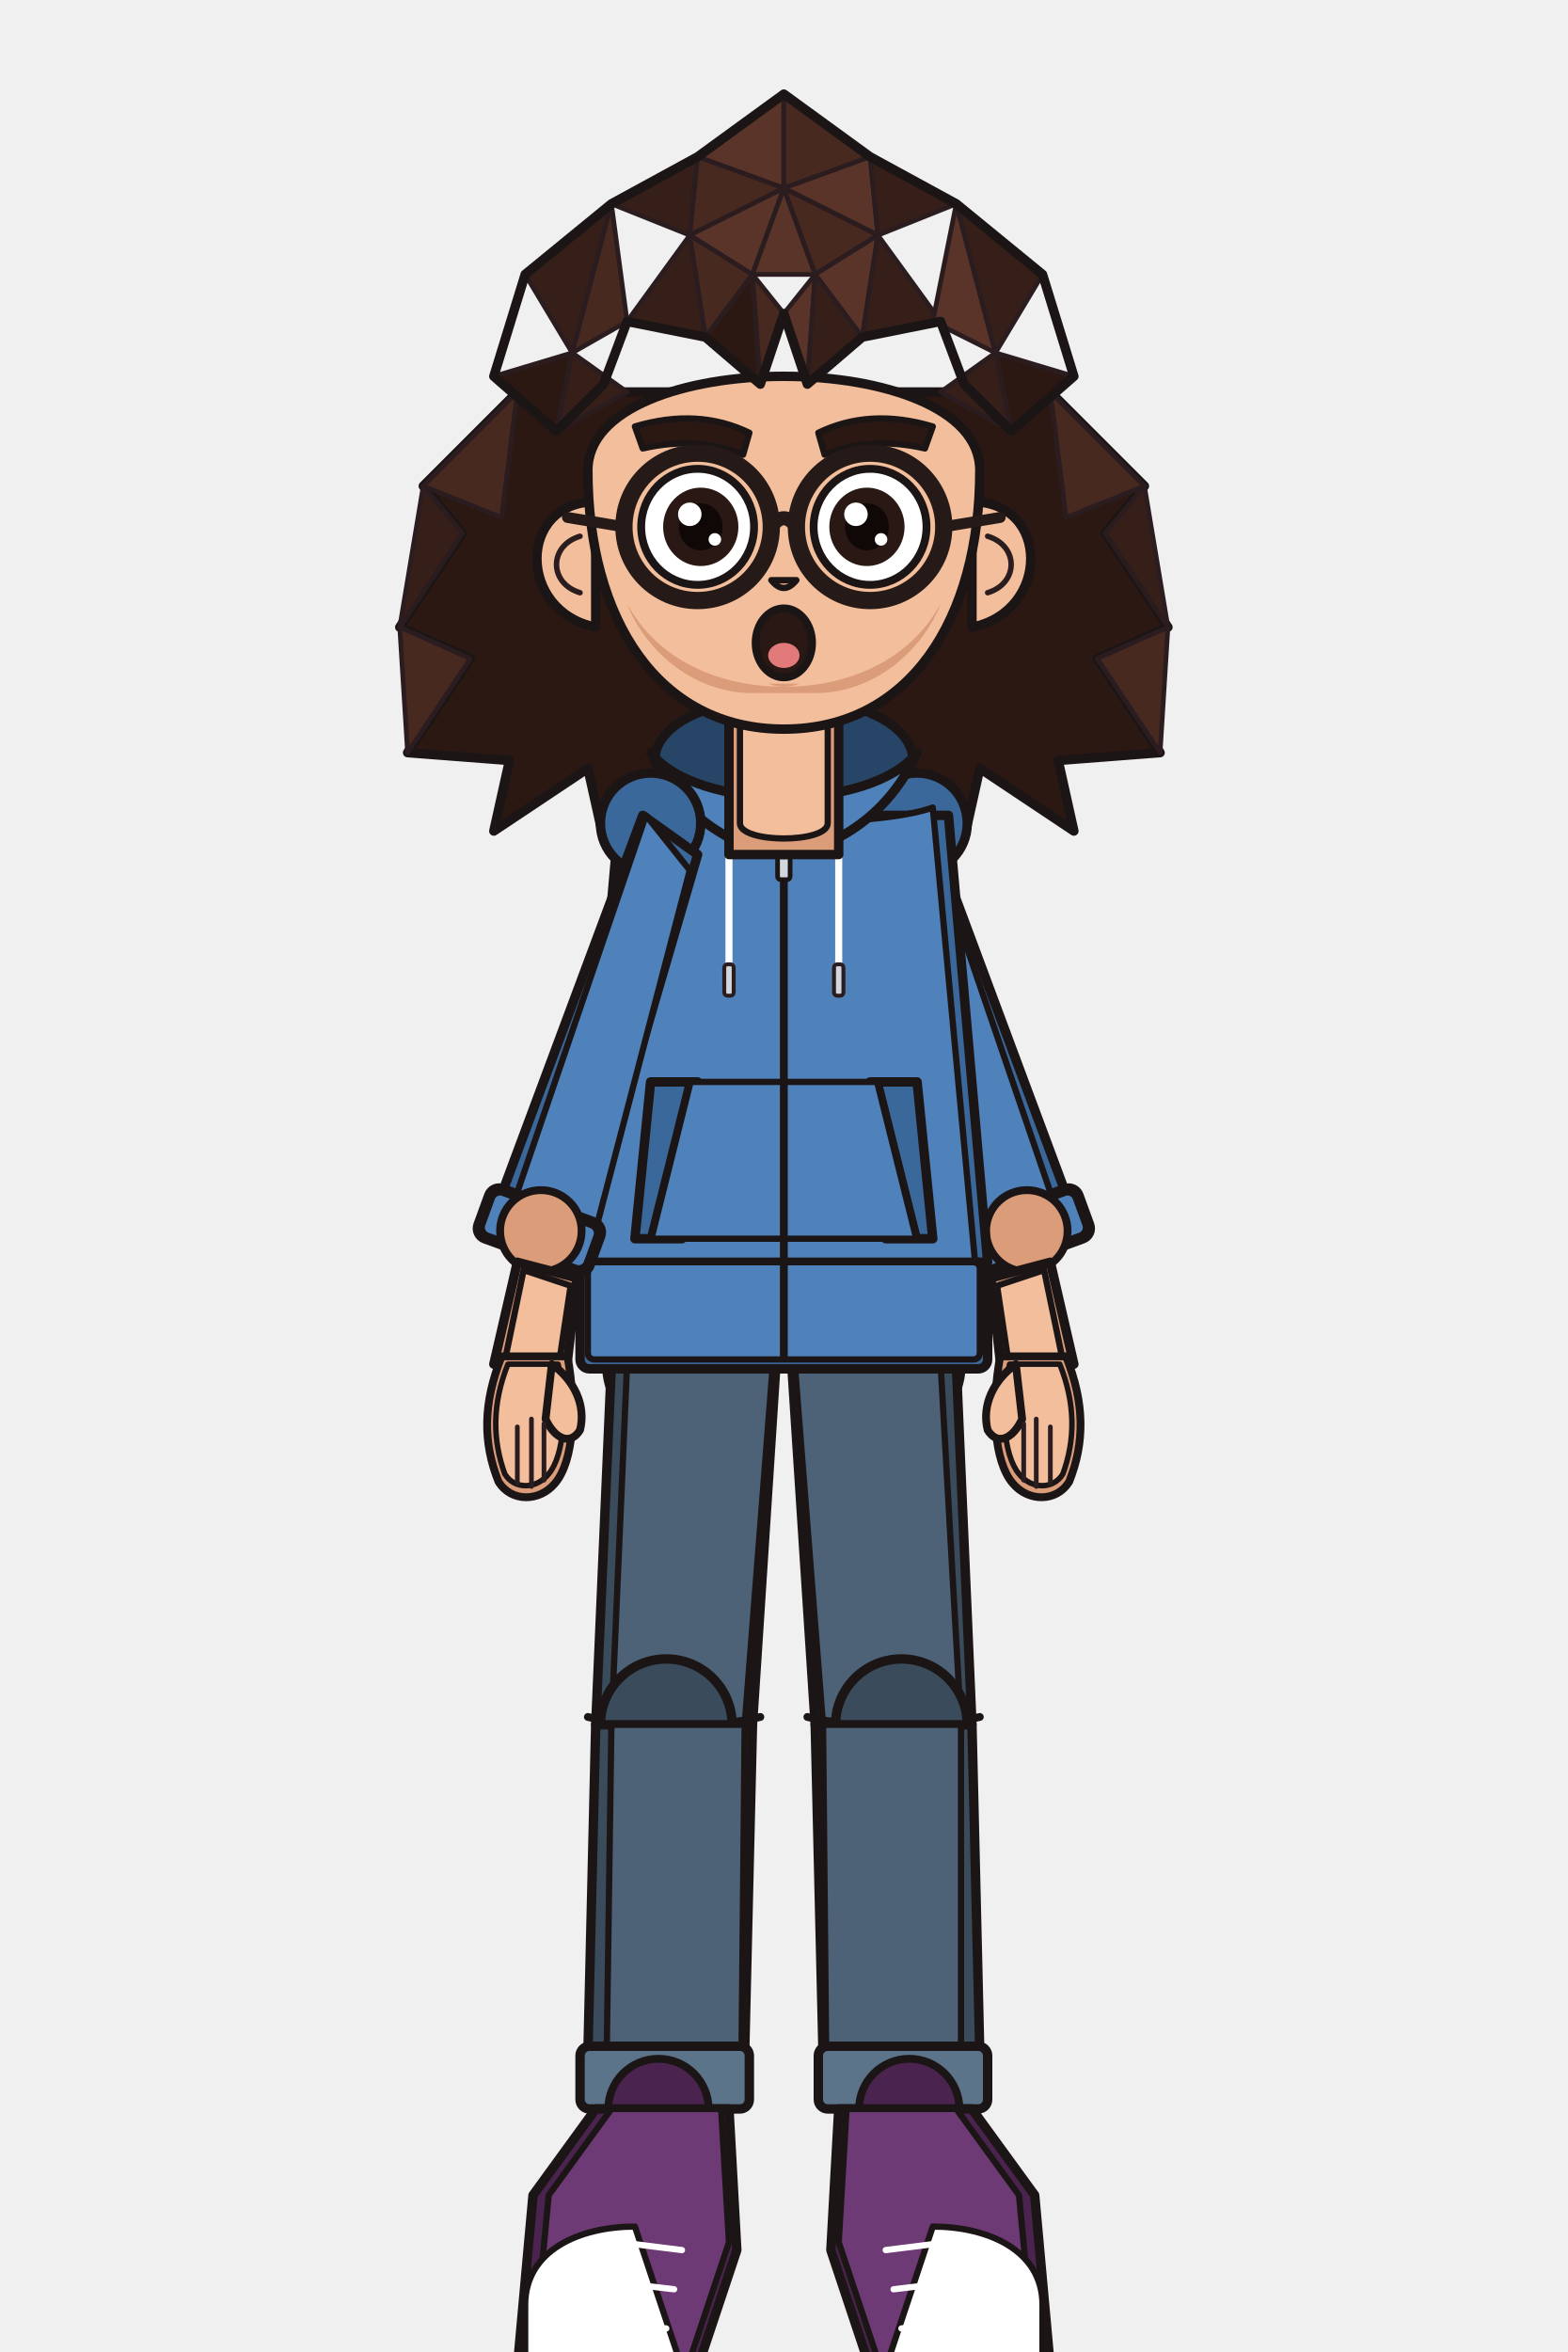
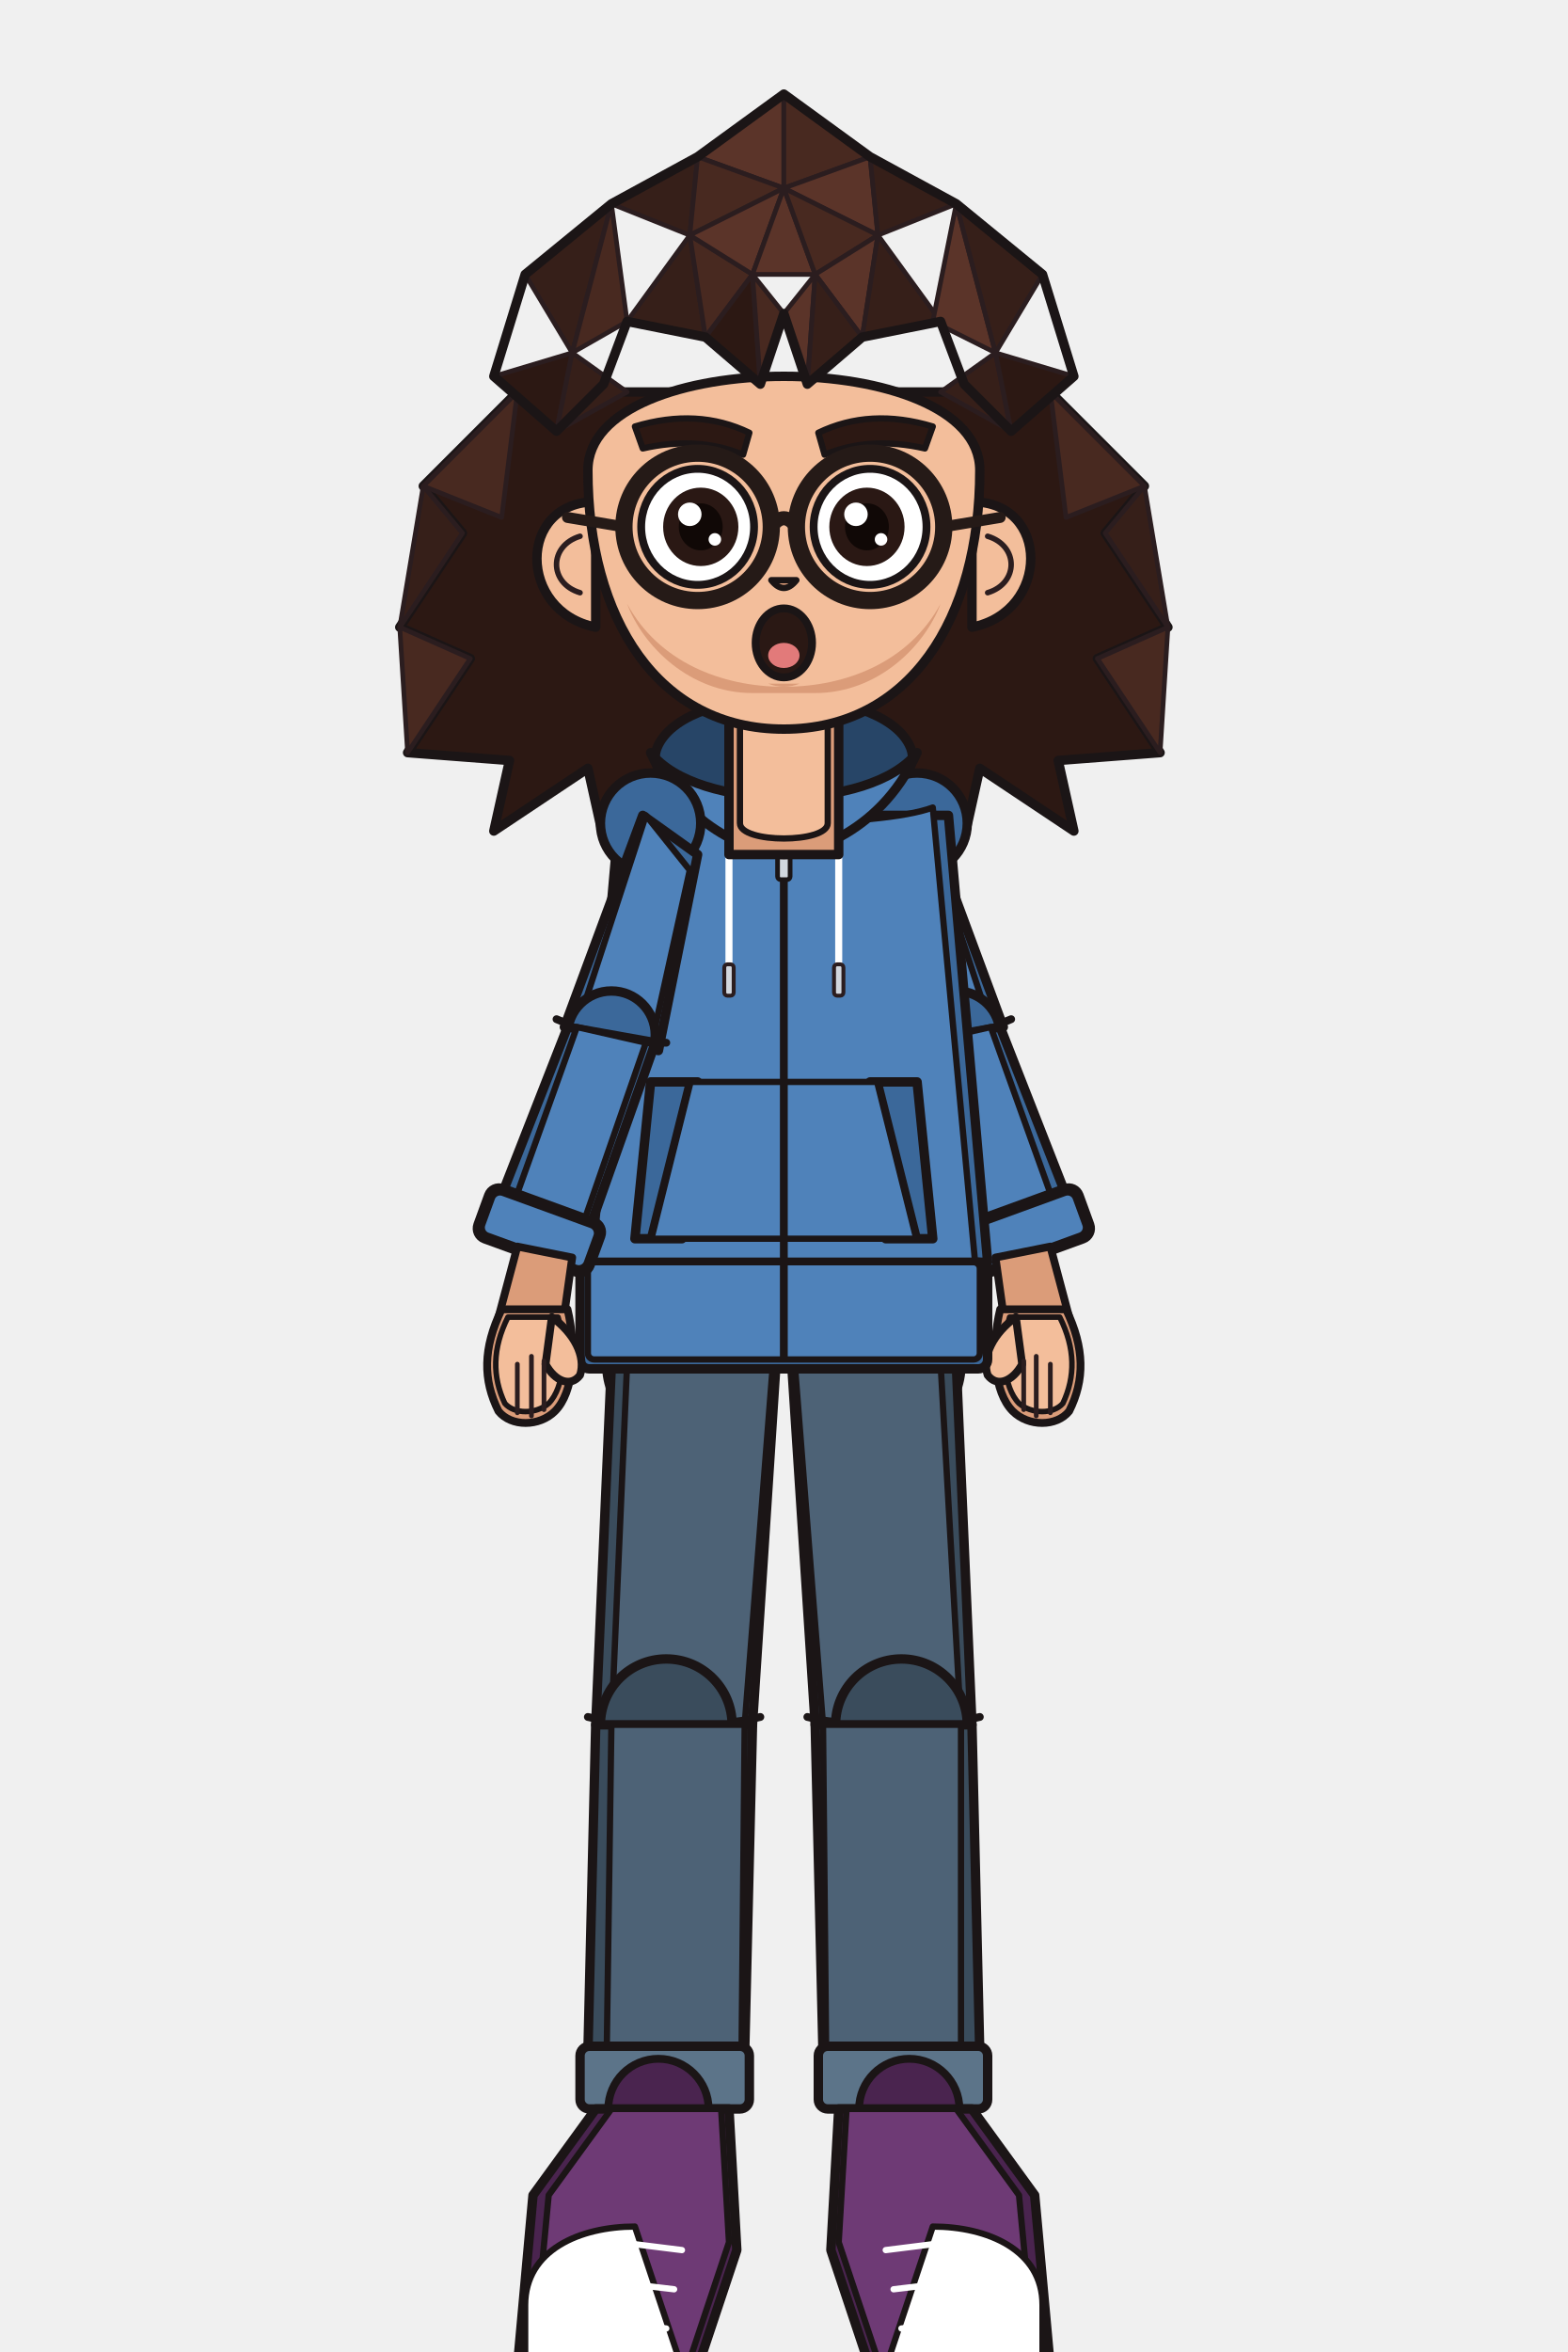
<svg xmlns="http://www.w3.org/2000/svg" viewBox="0 0 1000 1500" width="1000" height="1500">
  <rect width="1000" height="1500" fill="none" />
  <g id="character_root">
    <g id="fk_head_back" transform="rotate(0.0, 500, 500)">
      <g id="layer_head_back">
        <path fill="#2c1813" stroke="#1b1516" stroke-width="6" stroke-linecap="round" stroke-linejoin="round" d="M330 250 L270 310 L295 340 L255 400 L300 420 L260 480 L325 485 L315 530 L375 490 L385 535 L440 480 L500 505 L560 480 L615 535 L625 490 L685 530 L675 485 L740 480 L700 420 L745 400 L705 340 L730 310 L670 250 Z" />
        <polygon points="330,250 270,310 320,330" fill="#482920" stroke="#2b1d1f" stroke-width="3" stroke-linejoin="round" />
        <polygon points="270,310 295,340 255,400" fill="#361f19" stroke="#2b1d1f" stroke-width="3" stroke-linejoin="round" />
        <polygon points="255,400 300,420 260,480" fill="#482920" stroke="#2b1d1f" stroke-width="3" stroke-linejoin="round" />
        <polygon points="670,250 730,310 680,330" fill="#482920" stroke="#2b1d1f" stroke-width="3" stroke-linejoin="round" />
        <polygon points="730,310 705,340 745,400" fill="#361f19" stroke="#2b1d1f" stroke-width="3" stroke-linejoin="round" />
        <polygon points="745,400 700,420 740,480" fill="#482920" stroke="#2b1d1f" stroke-width="3" stroke-linejoin="round" />
      </g>
    </g>
    <g id="fk_leg_r" transform="rotate(0.0, 565, 870)">
      <g id="layer_leg_upper_right">
        <circle cx="565" cy="870" r="48" fill="#3a4c5c" stroke="#1b1516" stroke-width="6" />
        <path fill="#3a4c5c" stroke="#1b1516" stroke-width="6" stroke-linecap="round" stroke-linejoin="round" d="M505 870 L520 1100 L620 1100 L610 870 Z" />
        <path fill="#4d6276" stroke="#1b1516" stroke-width="4" stroke-linecap="round" stroke-linejoin="round" d="M507 870 L525 1100 L613 1100 L600 870 Z" />
        <path fill="#3a4c5c" stroke="#1b1516" stroke-width="5" stroke-linecap="round" d="M515 1095 Q570 1108 625 1095" />
      </g>
      <g id="fk_leg_lower_r" transform="rotate(0.0, 575, 1100)">
        <g id="layer_leg_lower_right">
          <circle cx="575" cy="1100" r="42" fill="#3a4c5c" stroke="#1b1516" stroke-width="6" />
          <path fill="#3a4c5c" stroke="#1b1516" stroke-width="6" stroke-linecap="round" stroke-linejoin="round" d="M520 1100 L525 1310 L625 1310 L620 1100 Z" />
          <path fill="#4d6276" stroke="#1b1516" stroke-width="4" stroke-linecap="round" stroke-linejoin="round" d="M525 1100 L527 1310 L613 1310 L613 1100 Z" />
          <rect x="522" y="1305" width="108" height="40" rx="6" fill="#5c7489" stroke="#1b1516" stroke-width="6" />
        </g>
        <g id="fk_shoe_r" transform="rotate(0.0, 580, 1345)">
          <g id="layer_shoe_right">
            <circle cx="580" cy="1345" r="32" fill="#4a244f" stroke="#1b1516" stroke-width="5" />
            <path fill="#4a244f" stroke="#1b1516" stroke-width="6" stroke-linecap="round" stroke-linejoin="round" d="M660 1400 L620 1345 L535 1345 L530 1435 L555 1510 L670 1510 Z" />
            <path fill="#6e3a75" stroke="#1b1516" stroke-width="4" stroke-linecap="round" stroke-linejoin="round" d="M650 1400 L610 1345 L540 1345 L535 1430 L560 1505 L660 1505 Z" />
            <path fill="#ffffff" stroke="#1b1516" stroke-width="4" stroke-linecap="round" stroke-linejoin="round" d="M665 1510 L665 1470 C665 1435 630 1420 595 1420 L565 1510 Z" />
            <line x1="605" y1="1430" x2="565" y2="1435" stroke="#ffffff" stroke-width="4" stroke-linecap="round" />
            <line x1="612" y1="1455" x2="570" y2="1460" stroke="#ffffff" stroke-width="4" stroke-linecap="round" />
            <line x1="622" y1="1480" x2="575" y2="1485" stroke="#ffffff" stroke-width="4" stroke-linecap="round" />
            <path fill="#eef1f5" stroke="#1b1516" stroke-width="6" stroke-linecap="round" stroke-linejoin="round" d="M675 1505 L550 1505 C540 1505 535 1520 540 1540 L675 1540 C685 1540 685 1505 675 1505 Z" />
          </g>
        </g>
      </g>
    </g>
    <g id="fk_leg_l" transform="rotate(0.0, 435, 870)">
      <g id="layer_leg_upper_left">
        <circle cx="435" cy="870" r="48" fill="#3a4c5c" stroke="#1b1516" stroke-width="6" />
        <path fill="#3a4c5c" stroke="#1b1516" stroke-width="6" stroke-linecap="round" stroke-linejoin="round" d="M390 870 L380 1100 L480 1100 L495 870 Z" />
        <path fill="#4d6276" stroke="#1b1516" stroke-width="4" stroke-linecap="round" stroke-linejoin="round" d="M400 870 L390 1100 L475 1100 L493 870 Z" />
        <path fill="#3a4c5c" stroke="#1b1516" stroke-width="5" stroke-linecap="round" d="M375 1095 Q430 1108 485 1095" />
      </g>
      <g id="fk_leg_lower_l" transform="rotate(0.0, 425, 1100)">
        <g id="layer_leg_lower_left">
          <circle cx="425" cy="1100" r="42" fill="#3a4c5c" stroke="#1b1516" stroke-width="6" />
          <path fill="#3a4c5c" stroke="#1b1516" stroke-width="6" stroke-linecap="round" stroke-linejoin="round" d="M380 1100 L375 1310 L475 1310 L480 1100 Z" />
          <path fill="#4d6276" stroke="#1b1516" stroke-width="4" stroke-linecap="round" stroke-linejoin="round" d="M390 1100 L387 1310 L473 1310 L475 1100 Z" />
          <rect x="370" y="1305" width="108" height="40" rx="6" fill="#5c7489" stroke="#1b1516" stroke-width="6" />
        </g>
        <g id="fk_shoe_l" transform="rotate(0.0, 420, 1345)">
          <g id="layer_shoe_left">
            <circle cx="420" cy="1345" r="32" fill="#4a244f" stroke="#1b1516" stroke-width="5" />
            <path fill="#4a244f" stroke="#1b1516" stroke-width="6" stroke-linecap="round" stroke-linejoin="round" d="M340 1400 L380 1345 L465 1345 L470 1435 L445 1510 L330 1510 Z" />
            <path fill="#6e3a75" stroke="#1b1516" stroke-width="4" stroke-linecap="round" stroke-linejoin="round" d="M350 1400 L390 1345 L460 1345 L465 1430 L440 1505 L340 1505 Z" />
            <path fill="#ffffff" stroke="#1b1516" stroke-width="4" stroke-linecap="round" stroke-linejoin="round" d="M335 1510 L335 1470 C335 1435 370 1420 405 1420 L435 1510 Z" />
            <line x1="395" y1="1430" x2="435" y2="1435" stroke="#ffffff" stroke-width="4" stroke-linecap="round" />
            <line x1="388" y1="1455" x2="430" y2="1460" stroke="#ffffff" stroke-width="4" stroke-linecap="round" />
            <line x1="378" y1="1480" x2="425" y2="1485" stroke="#ffffff" stroke-width="4" stroke-linecap="round" />
            <path fill="#eef1f5" stroke="#1b1516" stroke-width="6" stroke-linecap="round" stroke-linejoin="round" d="M325 1505 L450 1505 C460 1505 465 1520 460 1540 L325 1540 C315 1540 315 1505 325 1505 Z" />
          </g>
        </g>
      </g>
    </g>
    <g id="fk_arm_r" transform="rotate(0.0, 585, 525)">
      <g id="layer_arm_upper_right">
        <circle cx="585" cy="525" r="32" fill="#3b689a" stroke="#1b1516" stroke-width="6" />
-         <path fill="#3b689a" stroke="#1b1516" stroke-width="6" stroke-linecap="round" stroke-linejoin="round" d="M590 520 L685 775 L628 795 L555 545 Z" />
-         <path fill="#4f82ba" stroke="#1b1516" stroke-width="4" stroke-linecap="round" stroke-linejoin="round" d="M588 520 L675 775 L622 792 L560 555 Z" />
-         <g transform="rotate(-20, 655, 785)">
-           <rect x="618" y="768" width="76" height="34" rx="7" fill="#3b689a" stroke="#1b1516" stroke-width="6" />
-           <rect x="621" y="771" width="70" height="28" rx="5" fill="#4f82ba" stroke="#1b1516" stroke-width="3" />
-         </g>
-       </g>
-       <g id="fk_arm_lower_r" transform="rotate(0.0, 655, 785)">
+         <path fill="#3b689a" stroke="#1b1516" stroke-width="6" stroke-linecap="round" stroke-linejoin="round" d="M590 520 L640 655 L580 670 L555 545 Z" />
+         <path fill="#4f82ba" stroke="#1b1516" stroke-width="4" stroke-linecap="round" stroke-linejoin="round" d="M588 520 L632 655 L585 668 L560 555 Z" />
+         <path fill="#3b689a" stroke="#1b1516" stroke-width="5" stroke-linecap="round" d="M645 650 Q610 665 575 665" />
+       </g>
+       <g id="fk_arm_lower_r" transform="rotate(0.0, 610, 660)">
        <g id="layer_arm_lower_right">
-           <circle cx="655" cy="785" r="26" fill="#db9c79" stroke="#1b1516" stroke-width="5" />
-           <path fill="#db9c79" stroke="#1b1516" stroke-width="6" stroke-linecap="round" stroke-linejoin="round" d="M670 805 L685 870 L640 885 L632 815 Z" />
-           <path fill="#f3be9b" stroke="#1b1516" stroke-width="4" stroke-linecap="round" stroke-linejoin="round" d="M666 810 L678 868 L645 880 L636 820 Z" />
+           <circle cx="610" cy="660" r="28" fill="#3b689a" stroke="#1b1516" stroke-width="6" />
+           <path fill="#3b689a" stroke="#1b1516" stroke-width="6" stroke-linecap="round" stroke-linejoin="round" d="M638 655 L685 775 L628 795 L582 665 Z" />
+           <path fill="#4f82ba" stroke="#1b1516" stroke-width="4" stroke-linecap="round" stroke-linejoin="round" d="M632 655 L675 775 L632 792 L588 665 Z" />
+           <g transform="rotate(-20, 655, 785)">
+             <rect x="618" y="768" width="76" height="34" rx="7" fill="#3b689a" stroke="#1b1516" stroke-width="6" />
+             <rect x="621" y="771" width="70" height="28" rx="5" fill="#4f82ba" stroke="#1b1516" stroke-width="3" />
+           </g>
          <g id="boy_hand_r">
-             <path fill="#db9c79" stroke="#1b1516" stroke-width="5" stroke-linecap="round" stroke-linejoin="round" d="M680 865 C692 895 692 920 682 945 C674 958 656 958 646 946 C634 932 632 898 638 865 Z" />
-             <path fill="#f3be9b" stroke="#1b1516" stroke-width="3.5" stroke-linecap="round" stroke-linejoin="round" d="M676 870 C686 895 686 918 678 940 C672 950 658 950 650 940 C640 928 638 898 644 870 Z" />
-             <path fill="#f3be9b" stroke="#1b1516" stroke-width="5" stroke-linecap="round" stroke-linejoin="round" d="M648 870 C634 880 626 896 630 912 C636 922 646 918 652 905 Z" />
-             <line x1="670" y1="946" x2="670" y2="910" stroke="#2b1d1f" stroke-width="3" stroke-linecap="round" />
-             <line x1="661" y1="948" x2="661" y2="905" stroke="#2b1d1f" stroke-width="3" stroke-linecap="round" />
-             <line x1="653" y1="944" x2="653" y2="908" stroke="#2b1d1f" stroke-width="3" stroke-linecap="round" />
+             <path fill="#db9c79" stroke="#1b1516" stroke-width="5" stroke-linecap="round" stroke-linejoin="round" d="M670 795 L682 840 L642 852 L635 802 Z" />
+             <path fill="#db9c79" stroke="#1b1516" stroke-width="5" stroke-linecap="round" stroke-linejoin="round" d="M680 835 C692 860 692 880 682 900 C674 910 656 910 646 900 C634 888 632 860 638 835 Z" />
+             <path fill="#f3be9b" stroke="#1b1516" stroke-width="3.5" stroke-linecap="round" stroke-linejoin="round" d="M676 840 C686 860 686 878 678 895 C672 902 658 902 650 895 C640 885 638 860 644 840 Z" />
+             <path fill="#f3be9b" stroke="#1b1516" stroke-width="5" stroke-linecap="round" stroke-linejoin="round" d="M648 840 C634 850 626 865 630 877 C636 885 646 881 652 870 Z" />
+             <line x1="670" y1="901" x2="670" y2="870" stroke="#2b1d1f" stroke-width="3" stroke-linecap="round" />
+             <line x1="661" y1="903" x2="661" y2="865" stroke="#2b1d1f" stroke-width="3" stroke-linecap="round" />
+             <line x1="653" y1="899" x2="653" y2="868" stroke="#2b1d1f" stroke-width="3" stroke-linecap="round" />
          </g>
        </g>
      </g>
    </g>
    <g id="layer_torso">
      <path fill="#274567" stroke="#1b1516" stroke-width="6" stroke-linecap="round" stroke-linejoin="round" d="M420 475 C440 435 560 435 580 475 C605 525 395 525 420 475 Z" />
      <path fill="#3b689a" stroke="#1b1516" stroke-width="6" stroke-linecap="round" stroke-linejoin="round" d="M395 520 L370 805 L630 805 L605 520 Z" />
      <path fill="#4f82ba" stroke="#1b1516" stroke-width="4" stroke-linecap="round" stroke-linejoin="round" d="M405 515 C440 528 560 528 595 515 L622 805 L378 805 Z" />
      <rect x="370" y="805" width="260" height="68" rx="6" fill="#3b689a" stroke="#1b1516" stroke-width="6" />
      <rect x="375" y="805" width="250" height="62" rx="4" fill="#4f82ba" stroke="#1b1516" stroke-width="4" />
      <path fill="#3b689a" stroke="#1b1516" stroke-width="6" stroke-linecap="round" stroke-linejoin="round" d="M415 690 L445 690 L435 790 L405 790 Z" />
      <path fill="#3b689a" stroke="#1b1516" stroke-width="6" stroke-linecap="round" stroke-linejoin="round" d="M585 690 L555 690 L565 790 L595 790 Z" />
      <path fill="#4f82ba" stroke="#1b1516" stroke-width="4" stroke-linecap="round" stroke-linejoin="round" d="M440 690 L560 690 L585 790 L415 790 Z" />
      <line x1="415" y1="790" x2="440" y2="690" stroke="#1b1516" stroke-width="5" stroke-linecap="round" />
      <line x1="585" y1="790" x2="560" y2="690" stroke="#1b1516" stroke-width="5" stroke-linecap="round" />
      <line x1="500" y1="535" x2="500" y2="865" stroke="#1b1516" stroke-width="5" stroke-linecap="round" />
      <rect x="496" y="545" width="8" height="16" rx="2" fill="#d2d7de" stroke="#1b1516" stroke-width="3" />
      <path fill="#4f82ba" stroke="#1b1516" stroke-width="6" stroke-linecap="round" stroke-linejoin="round" d="M415 480 C440 535 490 545 500 545 C510 545 560 535 585 480 C555 518 445 518 415 480 Z" />
      <path fill="none" stroke="#ffffff" stroke-width="4.5" stroke-linecap="round" d="M465 535 L465 615" />
      <rect x="462" y="615" width="6" height="20" rx="2" fill="#d2d7de" stroke="#2b1d1f" stroke-width="2.5" />
      <path fill="none" stroke="#ffffff" stroke-width="4.5" stroke-linecap="round" d="M535 535 L535 615" />
      <rect x="532" y="615" width="6" height="20" rx="2" fill="#d2d7de" stroke="#2b1d1f" stroke-width="2.5" />
    </g>
    <g id="fk_head_base" transform="rotate(0.0, 500, 500)">
      <g id="layer_head_base">
        <path fill="#db9c79" stroke="#1b1516" stroke-width="6" stroke-linecap="round" stroke-linejoin="round" d="M465 440 L465 545 L535 545 L535 440 Z" />
        <path fill="#f3be9b" stroke="#1b1516" stroke-width="4" stroke-linecap="round" stroke-linejoin="round" d="M472 440 L472 525 C472 538 528 538 528 525 L528 440 Z" />
        <path fill="#f3be9b" stroke="#1b1516" stroke-width="6" stroke-linecap="round" stroke-linejoin="round" d="M380 320 C330 320 330 390 380 400 Z" />
        <path fill="none" stroke="#2b1d1f" stroke-width="3.5" stroke-linecap="round" d="M370 342 C350 348 350 372 370 378" />
        <path fill="#f3be9b" stroke="#1b1516" stroke-width="6" stroke-linecap="round" stroke-linejoin="round" d="M620 320 C670 320 670 390 620 400 Z" />
        <path fill="none" stroke="#2b1d1f" stroke-width="3.5" stroke-linecap="round" d="M630 342 C650 348 650 372 630 378" />
        <path fill="#f3be9b" stroke="#1b1516" stroke-width="6" stroke-linecap="round" stroke-linejoin="round" d="M375 300 C375 220 625 220 625 300 C625 395 580 465 500 465 C420 465 375 395 375 300 Z" />
        <path fill="#db9c79" d="M480 442 C440 442 410 412 400 385 C420 422 460 438 500 438 C540 438 580 422 600 385 C590 412 560 442 520 442 Z" />
        <path fill="#2c1813" stroke="#1b1516" stroke-width="4" stroke-linecap="round" stroke-linejoin="round" d="M405 272 Q445 260 478 276 L474 290 Q445 278 410 286 Z" />
        <path fill="#2c1813" stroke="#1b1516" stroke-width="4" stroke-linecap="round" stroke-linejoin="round" d="M595 272 Q555 260 522 276 L526 290 Q555 278 590 286 Z" />
        <path fill="#db9c79" stroke="#1b1516" stroke-width="4" stroke-linecap="round" stroke-linejoin="round" d="M492 370 Q500 380 508 370 Z" />
        <circle cx="445" cy="336" r="47" fill="none" stroke="#251a17" stroke-width="11" />
        <circle cx="555" cy="336" r="47" fill="none" stroke="#251a17" stroke-width="11" />
        <path fill="none" stroke="#251a17" stroke-width="9" stroke-linecap="round" d="M492 336 Q500 325 508 336" />
        <line x1="398" y1="336" x2="362" y2="330" stroke="#251a17" stroke-width="7" stroke-linecap="round" />
        <line x1="602" y1="336" x2="638" y2="330" stroke="#251a17" stroke-width="7" stroke-linecap="round" />
        <polygon points="500,60 445,100 500,120" fill="#5b3429" stroke="#2b1d1f" stroke-width="3" stroke-linejoin="round" />
        <polygon points="500,60 500,120 555,100" fill="#482920" stroke="#2b1d1f" stroke-width="3" stroke-linejoin="round" />
        <polygon points="445,100 390,130 440,150" fill="#361f19" stroke="#2b1d1f" stroke-width="3" stroke-linejoin="round" />
        <polygon points="445,100 440,150 500,120" fill="#482920" stroke="#2b1d1f" stroke-width="3" stroke-linejoin="round" />
        <polygon points="555,100 500,120 560,150" fill="#5b3429" stroke="#2b1d1f" stroke-width="3" stroke-linejoin="round" />
        <polygon points="555,100 610,130 560,150" fill="#361f19" stroke="#2b1d1f" stroke-width="3" stroke-linejoin="round" />
        <polygon points="440,150 400,205 450,215" fill="#361f19" stroke="#2b1d1f" stroke-width="3" stroke-linejoin="round" />
        <polygon points="440,150 450,215 480,175" fill="#482920" stroke="#2b1d1f" stroke-width="3" stroke-linejoin="round" />
        <polygon points="500,120 440,150 480,175" fill="#5b3429" stroke="#2b1d1f" stroke-width="3" stroke-linejoin="round" />
        <polygon points="500,120 480,175 520,175" fill="#5b3429" stroke="#2b1d1f" stroke-width="3" stroke-linejoin="round" />
        <polygon points="500,120 520,175 560,150" fill="#482920" stroke="#2b1d1f" stroke-width="3" stroke-linejoin="round" />
        <polygon points="560,150 520,175 550,215" fill="#5b3429" stroke="#2b1d1f" stroke-width="3" stroke-linejoin="round" />
        <polygon points="560,150 550,215 600,205" fill="#361f19" stroke="#2b1d1f" stroke-width="3" stroke-linejoin="round" />
        <polygon points="480,175 450,215 485,245" fill="#2c1813" stroke="#2b1d1f" stroke-width="3" stroke-linejoin="round" />
        <polygon points="480,175 485,245 500,200" fill="#482920" stroke="#2b1d1f" stroke-width="3" stroke-linejoin="round" />
        <polygon points="520,175 500,200 515,245" fill="#5b3429" stroke="#2b1d1f" stroke-width="3" stroke-linejoin="round" />
        <polygon points="520,175 515,245 550,215" fill="#361f19" stroke="#2b1d1f" stroke-width="3" stroke-linejoin="round" />
        <polygon points="390,130 335,175 365,225" fill="#361f19" stroke="#2b1d1f" stroke-width="3" stroke-linejoin="round" />
        <polygon points="390,130 365,225 400,205" fill="#482920" stroke="#2b1d1f" stroke-width="3" stroke-linejoin="round" />
        <polygon points="365,225 315,240 355,275" fill="#2c1813" stroke="#2b1d1f" stroke-width="3" stroke-linejoin="round" />
        <polygon points="365,225 355,275 400,250" fill="#361f19" stroke="#2b1d1f" stroke-width="3" stroke-linejoin="round" />
        <polygon points="610,130 595,205 635,225" fill="#5b3429" stroke="#2b1d1f" stroke-width="3" stroke-linejoin="round" />
        <polygon points="610,130 635,225 665,175" fill="#361f19" stroke="#2b1d1f" stroke-width="3" stroke-linejoin="round" />
        <polygon points="635,225 600,250 645,275" fill="#361f19" stroke="#2b1d1f" stroke-width="3" stroke-linejoin="round" />
        <polygon points="635,225 645,275 685,240" fill="#2c1813" stroke="#2b1d1f" stroke-width="3" stroke-linejoin="round" />
        <path fill="none" stroke="#1b1516" stroke-width="6" stroke-linecap="round" stroke-linejoin="round" d="M500 60 L445 100 L390 130 L335 175 L315 240 L355 275 L385 245 L400 205 L450 215 L485 245 L500 200 L515 245 L550 215 L600 205 L615 245 L645 275 L685 240 L665 175 L610 130 L555 100 Z" />
      </g>
      <g id="layer_eyes_open">
        <ellipse cx="445" cy="336" rx="36" ry="37" fill="#ffffff" stroke="#1b1516" stroke-width="5" />
        <ellipse cx="447" cy="336" rx="24" ry="25" fill="#2a1814" />
        <ellipse cx="447" cy="336" rx="14" ry="15" fill="#100806" />
        <circle cx="440" cy="328" r="7.5" fill="#ffffff" />
        <circle cx="456" cy="344" r="4" fill="#ffffff" />
        <ellipse cx="555" cy="336" rx="36" ry="37" fill="#ffffff" stroke="#1b1516" stroke-width="5" />
        <ellipse cx="553" cy="336" rx="24" ry="25" fill="#2a1814" />
        <ellipse cx="553" cy="336" rx="14" ry="15" fill="#100806" />
        <circle cx="546" cy="328" r="7.5" fill="#ffffff" />
        <circle cx="562" cy="344" r="4" fill="#ffffff" />
      </g>
      <g id="layer_mouth_round_o">
        <ellipse cx="500" cy="410" rx="18" ry="22" fill="#2a1814" stroke="#1b1516" stroke-width="5" />
        <ellipse cx="500" cy="418" rx="10" ry="8" fill="#e27a7a" />
        <path fill="#db9c79" d="M490 436 Q500 440 510 436 Z" />
      </g>
    </g>
    <g id="fk_arm_l" transform="rotate(0.0, 415, 525)">
      <g id="layer_arm_upper_left">
        <circle cx="415" cy="525" r="32" fill="#3b689a" stroke="#1b1516" stroke-width="6" />
-         <path fill="#3b689a" stroke="#1b1516" stroke-width="6" stroke-linecap="round" stroke-linejoin="round" d="M410 520 L315 775 L372 795 L445 545 Z" />
-         <path fill="#4f82ba" stroke="#1b1516" stroke-width="4" stroke-linecap="round" stroke-linejoin="round" d="M412 520 L325 775 L378 792 L440 555 Z" />
-         <g transform="rotate(20, 345, 785)">
-           <rect x="306" y="768" width="76" height="34" rx="7" fill="#3b689a" stroke="#1b1516" stroke-width="6" />
-           <rect x="309" y="771" width="70" height="28" rx="5" fill="#4f82ba" stroke="#1b1516" stroke-width="3" />
-         </g>
-       </g>
-       <g id="fk_arm_lower_l" transform="rotate(0.0, 345, 785)">
+         <path fill="#3b689a" stroke="#1b1516" stroke-width="6" stroke-linecap="round" stroke-linejoin="round" d="M410 520 L360 655 L420 670 L445 545 Z" />
+         <path fill="#4f82ba" stroke="#1b1516" stroke-width="4" stroke-linecap="round" stroke-linejoin="round" d="M412 520 L368 655 L415 668 L440 555 Z" />
+         <path fill="#3b689a" stroke="#1b1516" stroke-width="5" stroke-linecap="round" d="M355 650 Q390 665 425 665" />
+       </g>
+       <g id="fk_arm_lower_l" transform="rotate(0.0, 390, 660)">
        <g id="layer_arm_lower_left">
-           <circle cx="345" cy="785" r="26" fill="#db9c79" stroke="#1b1516" stroke-width="5" />
-           <path fill="#db9c79" stroke="#1b1516" stroke-width="6" stroke-linecap="round" stroke-linejoin="round" d="M330 805 L315 870 L360 885 L368 815 Z" />
-           <path fill="#f3be9b" stroke="#1b1516" stroke-width="4" stroke-linecap="round" stroke-linejoin="round" d="M334 810 L322 868 L355 880 L364 820 Z" />
+           <circle cx="390" cy="660" r="28" fill="#3b689a" stroke="#1b1516" stroke-width="6" />
+           <path fill="#3b689a" stroke="#1b1516" stroke-width="6" stroke-linecap="round" stroke-linejoin="round" d="M362 655 L315 775 L372 795 L418 665 Z" />
+           <path fill="#4f82ba" stroke="#1b1516" stroke-width="4" stroke-linecap="round" stroke-linejoin="round" d="M368 655 L325 775 L368 792 L412 665 Z" />
+           <g transform="rotate(20, 345, 785)">
+             <rect x="306" y="768" width="76" height="34" rx="7" fill="#3b689a" stroke="#1b1516" stroke-width="6" />
+             <rect x="309" y="771" width="70" height="28" rx="5" fill="#4f82ba" stroke="#1b1516" stroke-width="3" />
+           </g>
          <g id="boy_hand_l">
-             <path fill="#db9c79" stroke="#1b1516" stroke-width="5" stroke-linecap="round" stroke-linejoin="round" d="M320 865 C308 895 308 920 318 945 C326 958 344 958 354 946 C366 932 368 898 362 865 Z" />
-             <path fill="#f3be9b" stroke="#1b1516" stroke-width="3.5" stroke-linecap="round" stroke-linejoin="round" d="M324 870 C314 895 314 918 322 940 C328 950 342 950 350 940 C360 928 362 898 356 870 Z" />
-             <path fill="#f3be9b" stroke="#1b1516" stroke-width="5" stroke-linecap="round" stroke-linejoin="round" d="M352 870 C366 880 374 896 370 912 C364 922 354 918 348 905 Z" />
-             <line x1="330" y1="946" x2="330" y2="910" stroke="#2b1d1f" stroke-width="3" stroke-linecap="round" />
-             <line x1="339" y1="948" x2="339" y2="905" stroke="#2b1d1f" stroke-width="3" stroke-linecap="round" />
-             <line x1="347" y1="944" x2="347" y2="908" stroke="#2b1d1f" stroke-width="3" stroke-linecap="round" />
+             <path fill="#db9c79" stroke="#1b1516" stroke-width="5" stroke-linecap="round" stroke-linejoin="round" d="M330 795 L318 840 L358 852 L365 802 Z" />
+             <path fill="#db9c79" stroke="#1b1516" stroke-width="5" stroke-linecap="round" stroke-linejoin="round" d="M320 835 C308 860 308 880 318 900 C326 910 344 910 354 900 C366 888 368 860 362 835 Z" />
+             <path fill="#f3be9b" stroke="#1b1516" stroke-width="3.5" stroke-linecap="round" stroke-linejoin="round" d="M324 840 C314 860 314 878 322 895 C328 902 342 902 350 895 C360 885 362 860 356 840 Z" />
+             <path fill="#f3be9b" stroke="#1b1516" stroke-width="5" stroke-linecap="round" stroke-linejoin="round" d="M352 840 C366 850 374 865 370 877 C364 885 354 881 348 870 Z" />
+             <line x1="330" y1="901" x2="330" y2="870" stroke="#2b1d1f" stroke-width="3" stroke-linecap="round" />
+             <line x1="339" y1="903" x2="339" y2="865" stroke="#2b1d1f" stroke-width="3" stroke-linecap="round" />
+             <line x1="347" y1="899" x2="347" y2="868" stroke="#2b1d1f" stroke-width="3" stroke-linecap="round" />
          </g>
        </g>
      </g>
    </g>
  </g>
</svg>
